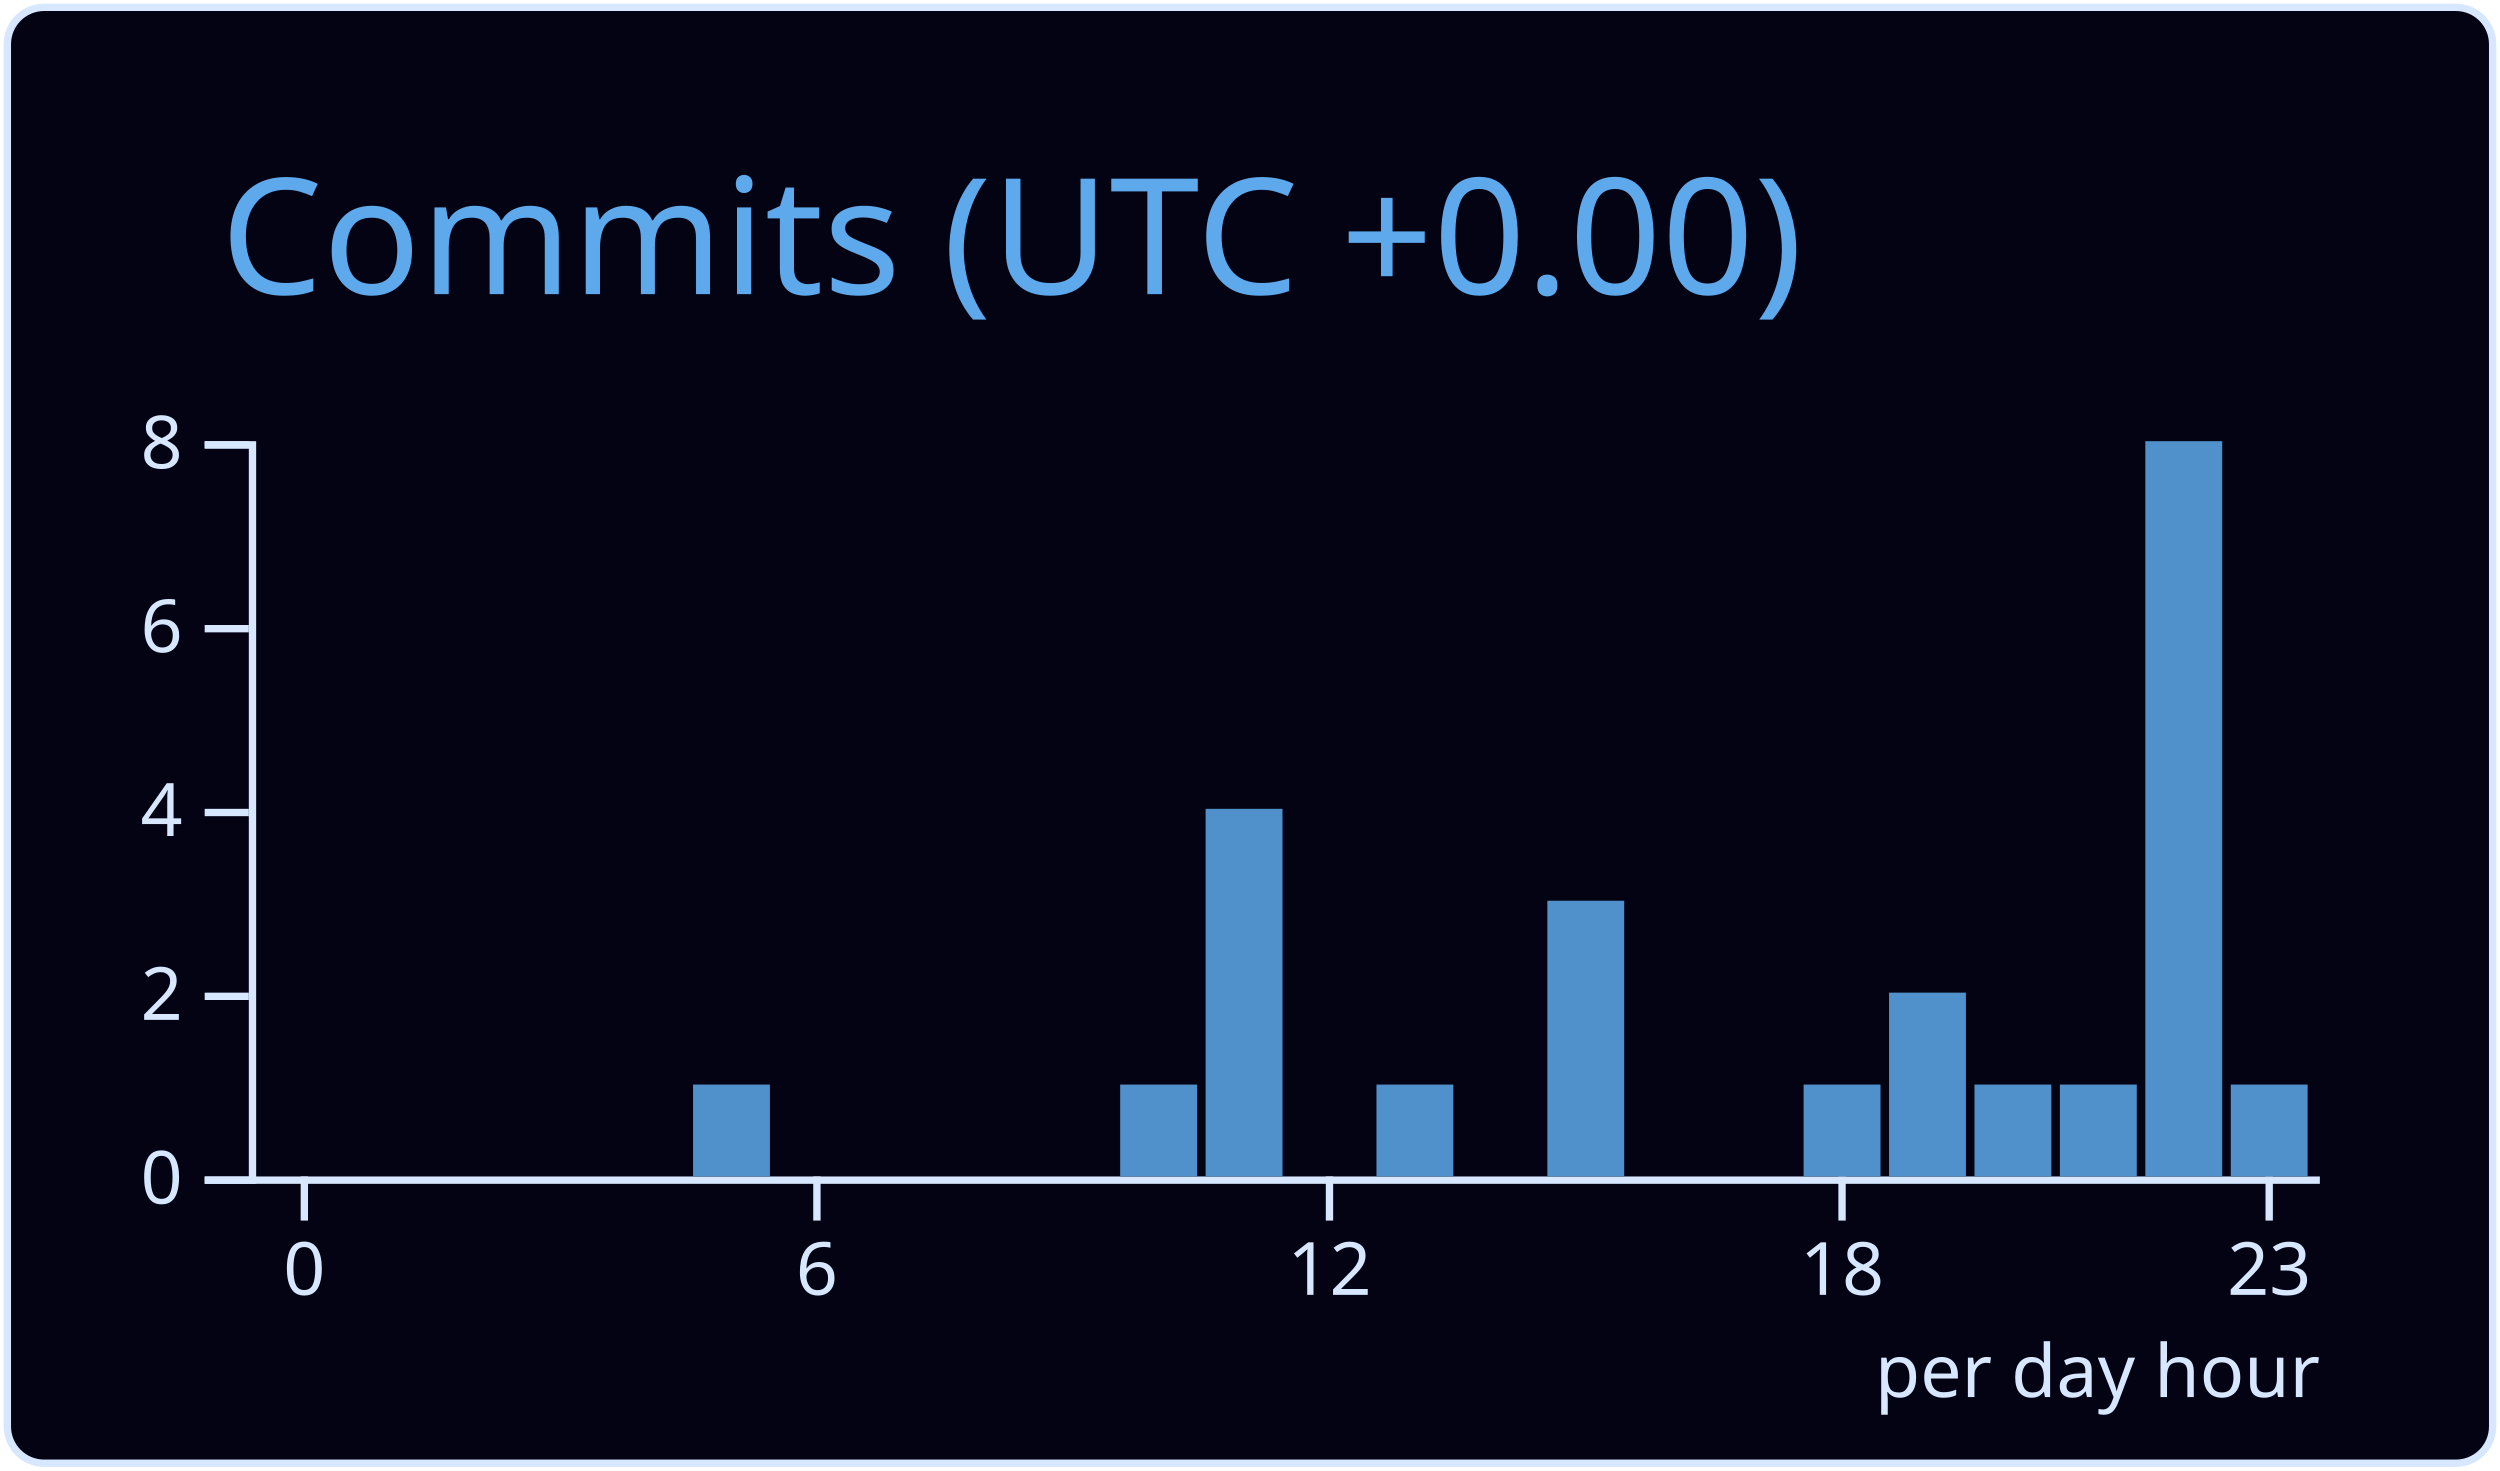
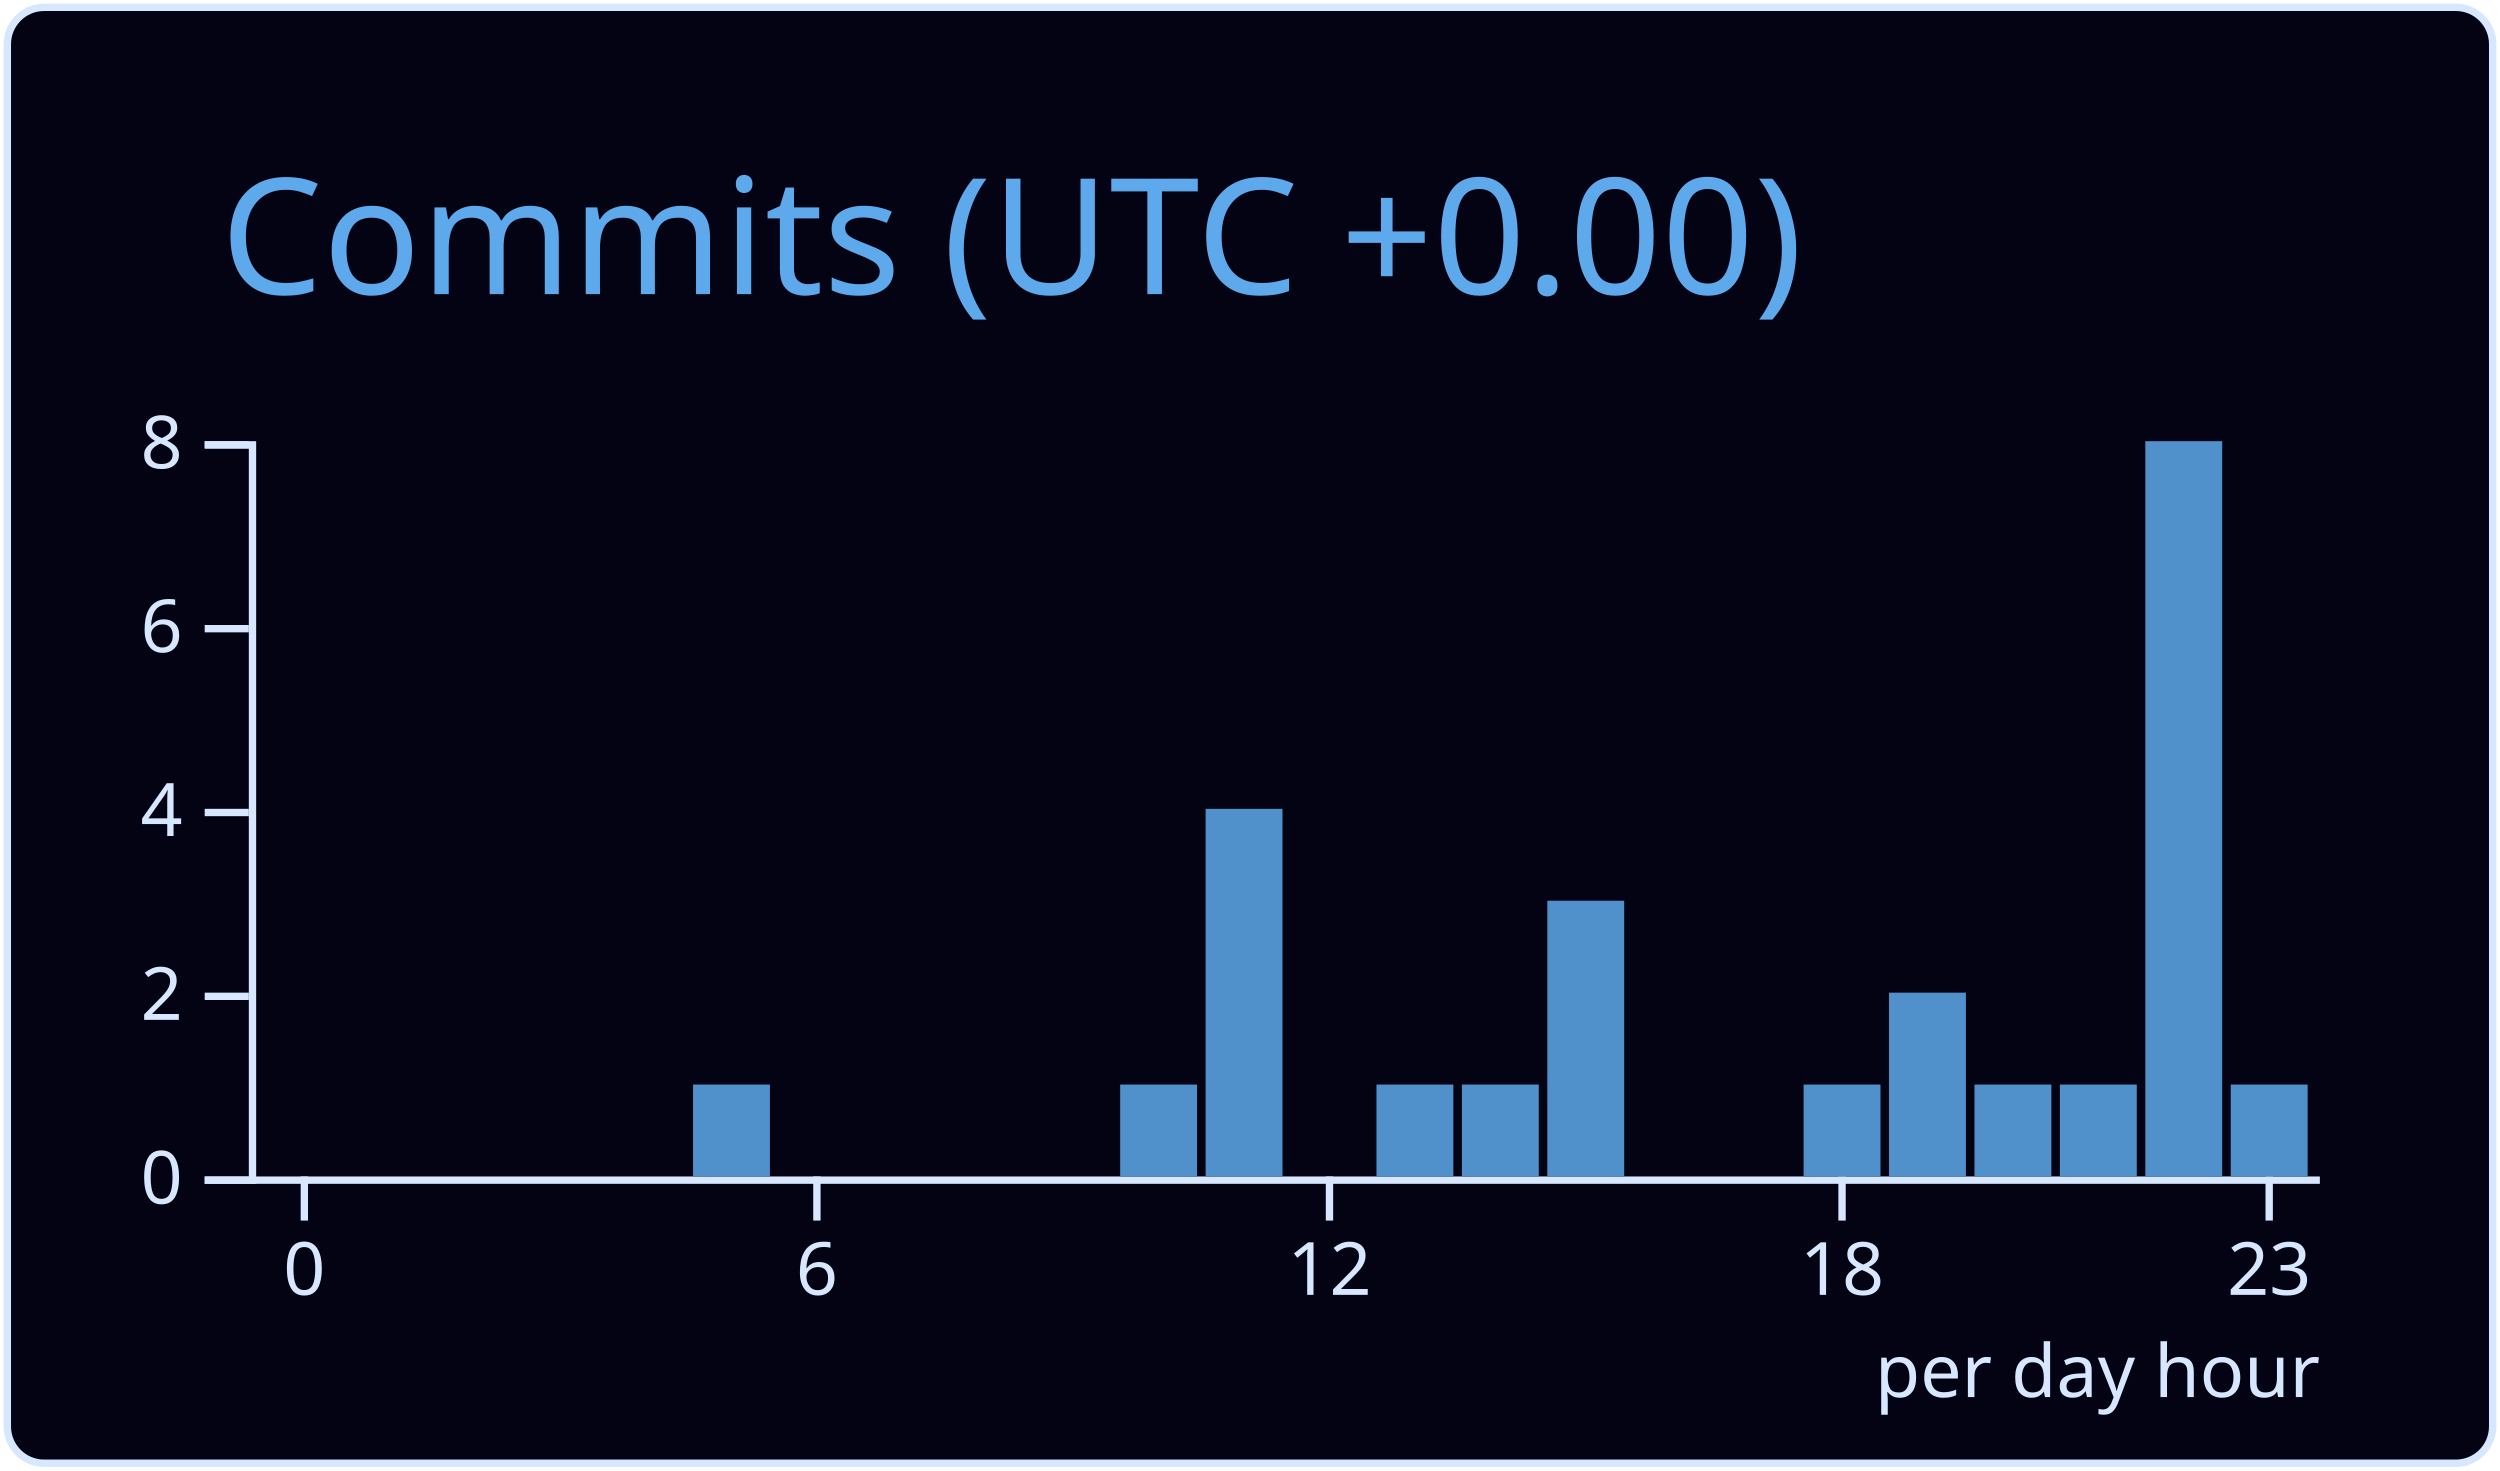
<svg xmlns="http://www.w3.org/2000/svg" width="340" height="200" viewBox="0 0 340 200">
  <style>* {
          font-family: 'Segoe UI', Ubuntu, "Helvetica Neue", Sans-Serif
        }</style>
  <g class="gpsc-root">
    <rect x="1" y="1" rx="5" ry="5" height="99%" width="99.412%" stroke="#d6e7ff" stroke-width="1" fill="#030314" stroke-opacity="1" />
    <text x="30" y="40" class="gpsc-item" style="--gpsc-i: 0; font-size: 22px; fill: #5ea9eb;">Commits (UTC +0.00)</text>
    <g transform="translate(0,40)">
      <g color="#5090cb" transform="translate(35,20)">
        <g color="#d6e7ff" transform="translate(0,100)" fill="none" font-size="10" font-family="sans-serif" text-anchor="middle">
          <path class="domain" stroke="currentColor" d="M-1.162,0.5H280.5" />
          <g class="tick" opacity="1" transform="translate(6.390041,0)">
            <line stroke="currentColor" y2="6" />
            <text fill="currentColor" y="9" dy="0.71em">0</text>
          </g>
          <g class="tick" opacity="1" transform="translate(76.09959,0)">
            <line stroke="currentColor" y2="6" />
            <text fill="currentColor" y="9" dy="0.71em">6</text>
          </g>
          <g class="tick" opacity="1" transform="translate(145.8091,0)">
            <line stroke="currentColor" y2="6" />
            <text fill="currentColor" y="9" dy="0.71em">12</text>
          </g>
          <g class="tick" opacity="1" transform="translate(215.5187,0)">
            <line stroke="currentColor" y2="6" />
            <text fill="currentColor" y="9" dy="0.71em">18</text>
          </g>
          <g class="tick" opacity="1" transform="translate(273.61,0)">
            <line stroke="currentColor" y2="6" />
            <text fill="currentColor" y="9" dy="0.71em">23</text>
          </g>
        </g>
        <g color="#d6e7ff" transform="translate(-1.161826,0)" fill="none" font-size="10" font-family="sans-serif" text-anchor="end">
          <path class="domain" stroke="currentColor" d="M-6,100.5H0.5V0.5H-6" />
          <g class="tick" opacity="1" transform="translate(0,100.5)">
            <line stroke="currentColor" x2="-6" />
            <text fill="currentColor" x="-9" dy="0.32em">0</text>
          </g>
          <g class="tick" opacity="1" transform="translate(0,75.5)">
            <line stroke="currentColor" x2="-6" />
            <text fill="currentColor" x="-9" dy="0.32em">2</text>
          </g>
          <g class="tick" opacity="1" transform="translate(0,50.5)">
            <line stroke="currentColor" x2="-6" />
            <text fill="currentColor" x="-9" dy="0.32em">4</text>
          </g>
          <g class="tick" opacity="1" transform="translate(0,25.5)">
            <line stroke="currentColor" x2="-6" />
            <text fill="currentColor" x="-9" dy="0.32em">6</text>
          </g>
          <g class="tick" opacity="1" transform="translate(0,0.5)">
            <line stroke="currentColor" x2="-6" />
            <text fill="currentColor" x="-9" dy="0.32em">8</text>
          </g>
        </g>
        <rect class="bar" style="--gpsc-i: 0;" fill="#5090cb" x="1.162" y="100" width="10.456" height="0" />
        <rect class="bar" style="--gpsc-i: 1;" fill="#5090cb" x="12.78" y="100" width="10.456" height="0" />
        <rect class="bar" style="--gpsc-i: 2;" fill="#5090cb" x="24.398" y="100" width="10.456" height="0" />
        <rect class="bar" style="--gpsc-i: 3;" fill="#5090cb" x="36.017" y="100" width="10.456" height="0" />
        <rect class="bar" style="--gpsc-i: 4;" fill="#5090cb" x="47.635" y="100" width="10.456" height="0" />
        <rect class="bar" style="--gpsc-i: 5;" fill="#5090cb" x="59.253" y="87.5" width="10.456" height="12.5" />
        <rect class="bar" style="--gpsc-i: 6;" fill="#5090cb" x="70.871" y="100" width="10.456" height="0" />
        <rect class="bar" style="--gpsc-i: 7;" fill="#5090cb" x="82.49" y="100" width="10.456" height="0" />
        <rect class="bar" style="--gpsc-i: 8;" fill="#5090cb" x="94.108" y="100" width="10.456" height="0" />
        <rect class="bar" style="--gpsc-i: 9;" fill="#5090cb" x="105.726" y="100" width="10.456" height="0" />
        <rect class="bar" style="--gpsc-i: 10;" fill="#5090cb" x="117.344" y="87.5" width="10.456" height="12.5" />
        <rect class="bar" style="--gpsc-i: 11;" fill="#5090cb" x="128.963" y="50" width="10.456" height="50" />
        <rect class="bar" style="--gpsc-i: 12;" fill="#5090cb" x="140.581" y="100" width="10.456" height="0" />
        <rect class="bar" style="--gpsc-i: 13;" fill="#5090cb" x="152.199" y="87.5" width="10.456" height="12.5" />
-         <rect class="bar" style="--gpsc-i: 14;" fill="#5090cb" x="163.817" y="100" width="10.456" height="0" />
+         <rect class="bar" style="--gpsc-i: 14;" fill="#5090cb" x="163.817" y="87.5" width="10.456" height="12.5" />
        <rect class="bar" style="--gpsc-i: 15;" fill="#5090cb" x="175.436" y="62.5" width="10.456" height="37.5" />
        <rect class="bar" style="--gpsc-i: 16;" fill="#5090cb" x="187.054" y="100" width="10.456" height="0" />
        <rect class="bar" style="--gpsc-i: 17;" fill="#5090cb" x="198.672" y="100" width="10.456" height="0" />
        <rect class="bar" style="--gpsc-i: 18;" fill="#5090cb" x="210.29" y="87.5" width="10.456" height="12.5" />
        <rect class="bar" style="--gpsc-i: 19;" fill="#5090cb" x="221.909" y="75" width="10.456" height="25" />
        <rect class="bar" style="--gpsc-i: 20;" fill="#5090cb" x="233.527" y="87.5" width="10.456" height="12.5" />
        <rect class="bar" style="--gpsc-i: 21;" fill="#5090cb" x="245.145" y="87.5" width="10.456" height="12.5" />
        <rect class="bar" style="--gpsc-i: 22;" fill="#5090cb" x="256.763" y="0" width="10.456" height="100" />
        <rect class="bar" style="--gpsc-i: 23;" fill="#5090cb" x="268.382" y="87.5" width="10.456" height="12.5" />
        <g>
          <text y="130" x="220" style="fill: #d6e7ff; font-size: 10px;">per day hour</text>
        </g>
      </g>
    </g>
  </g>
</svg>
